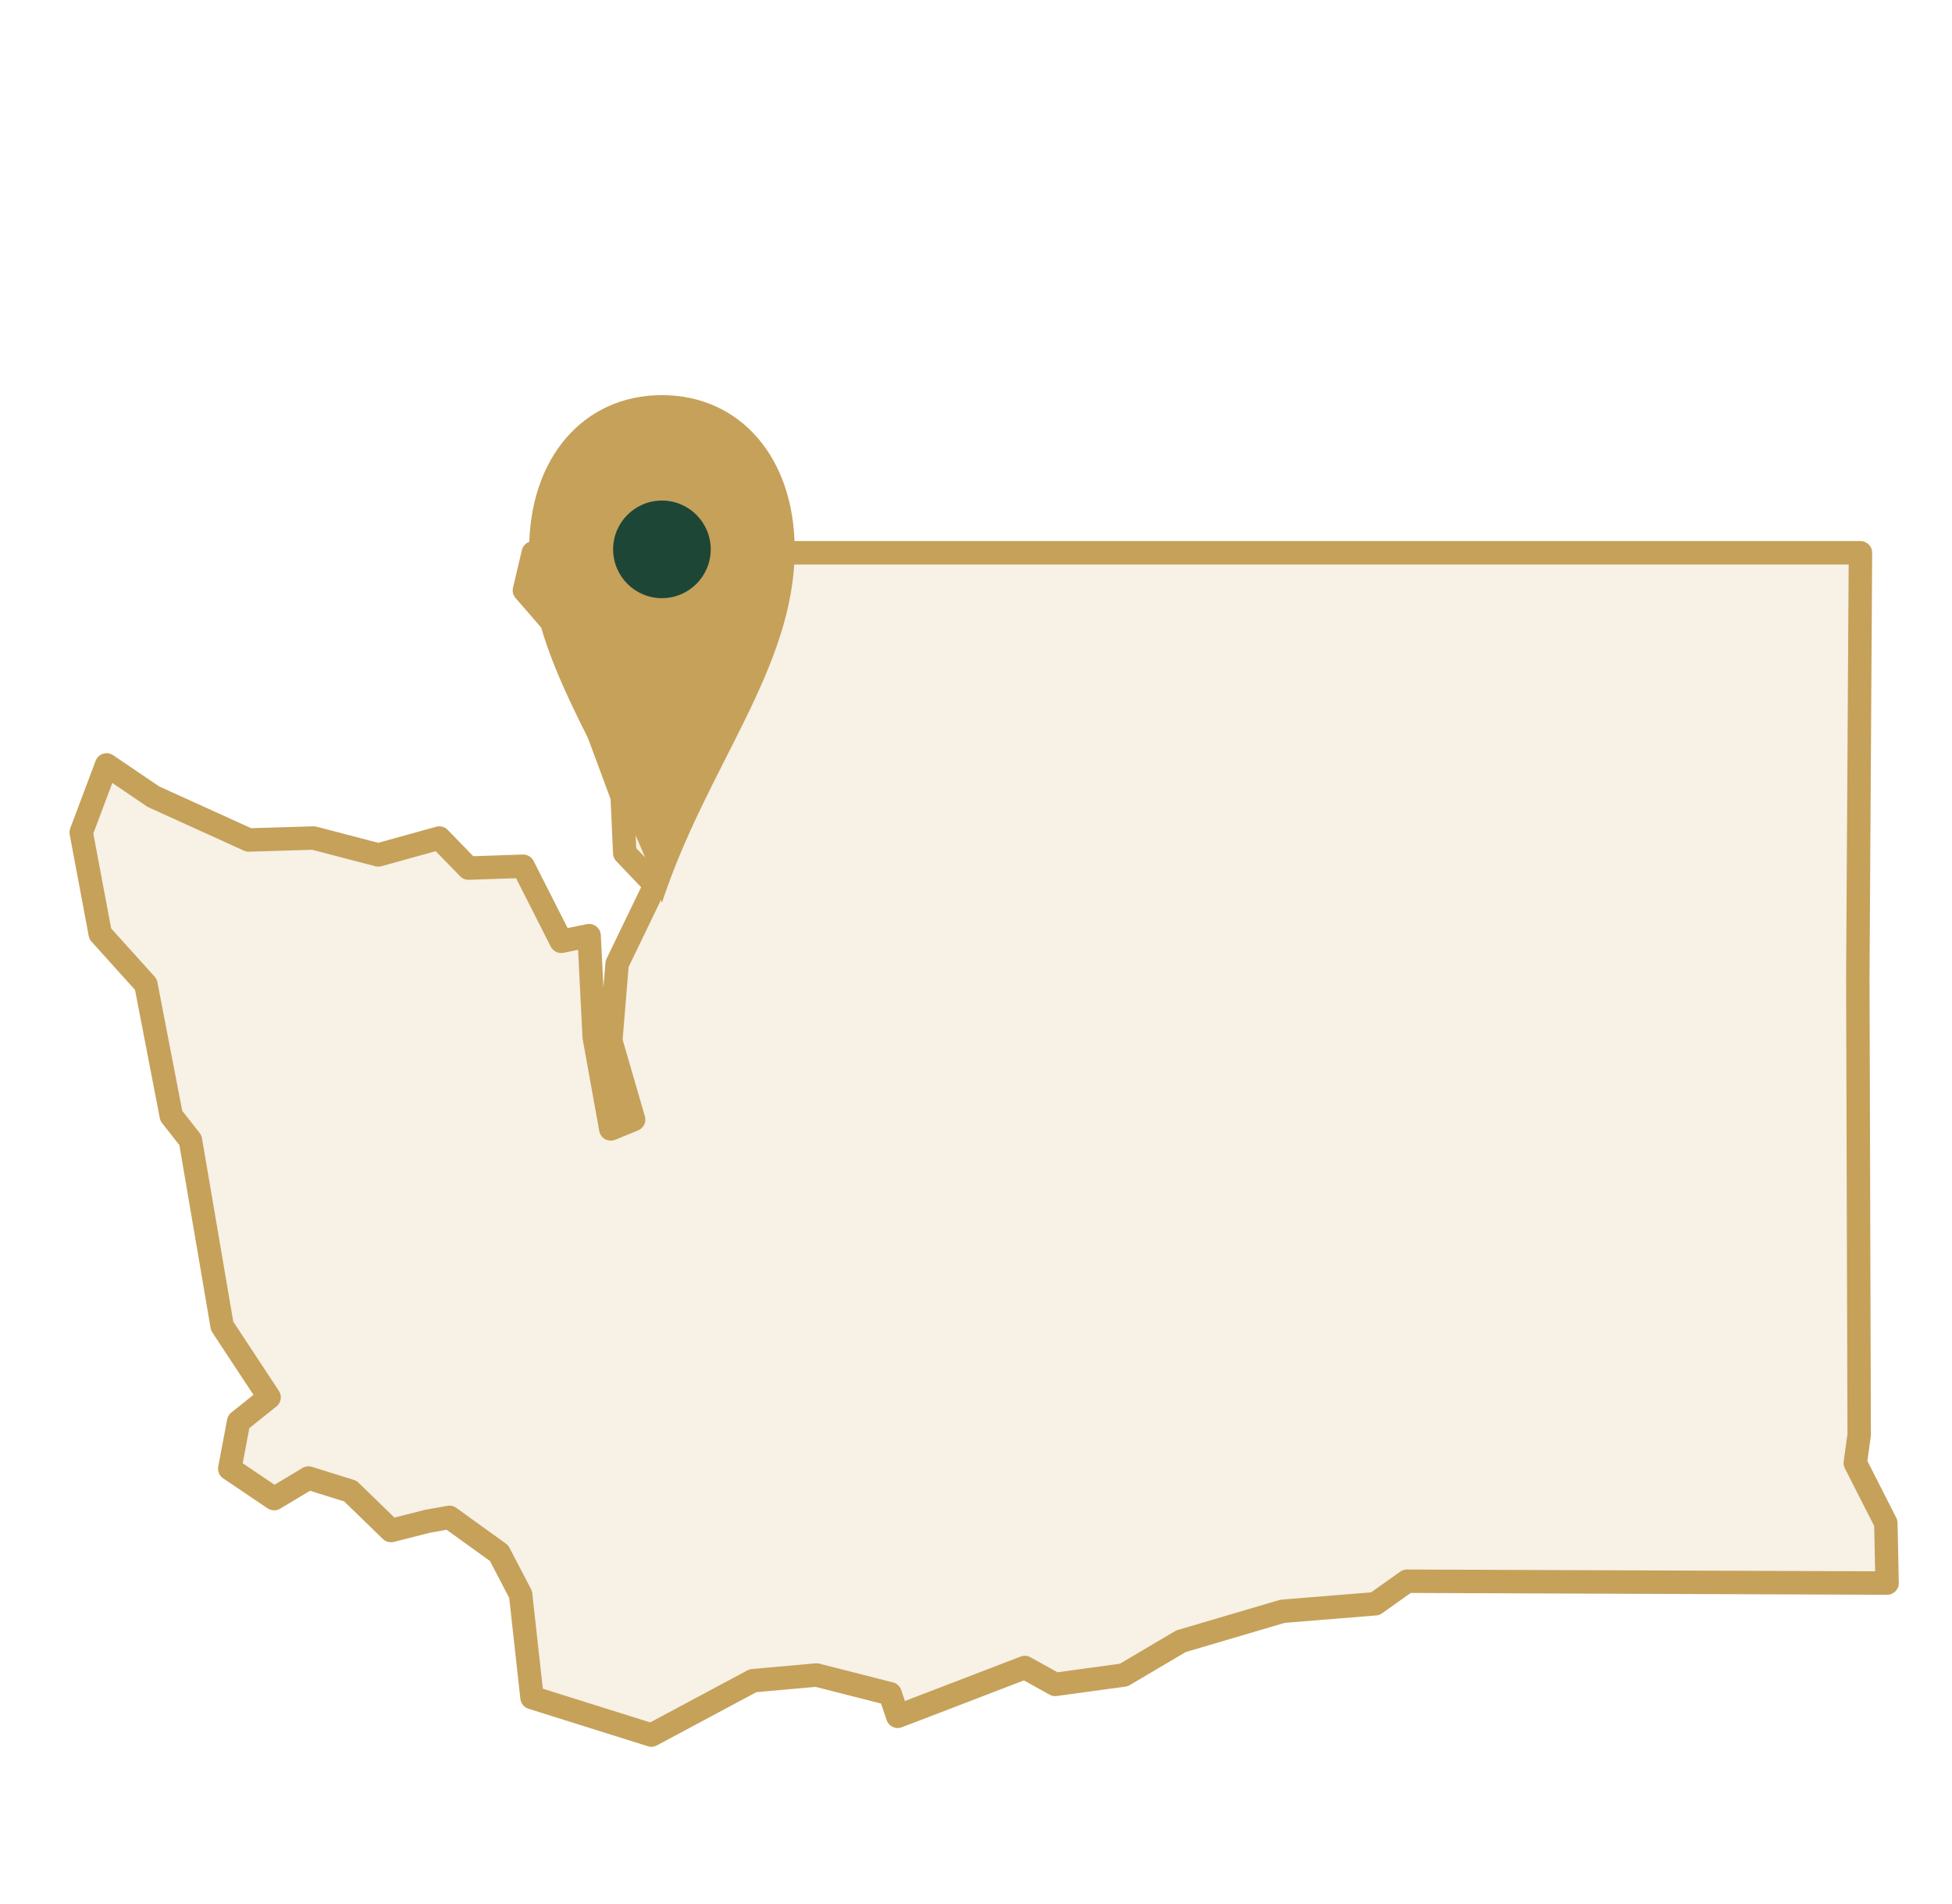
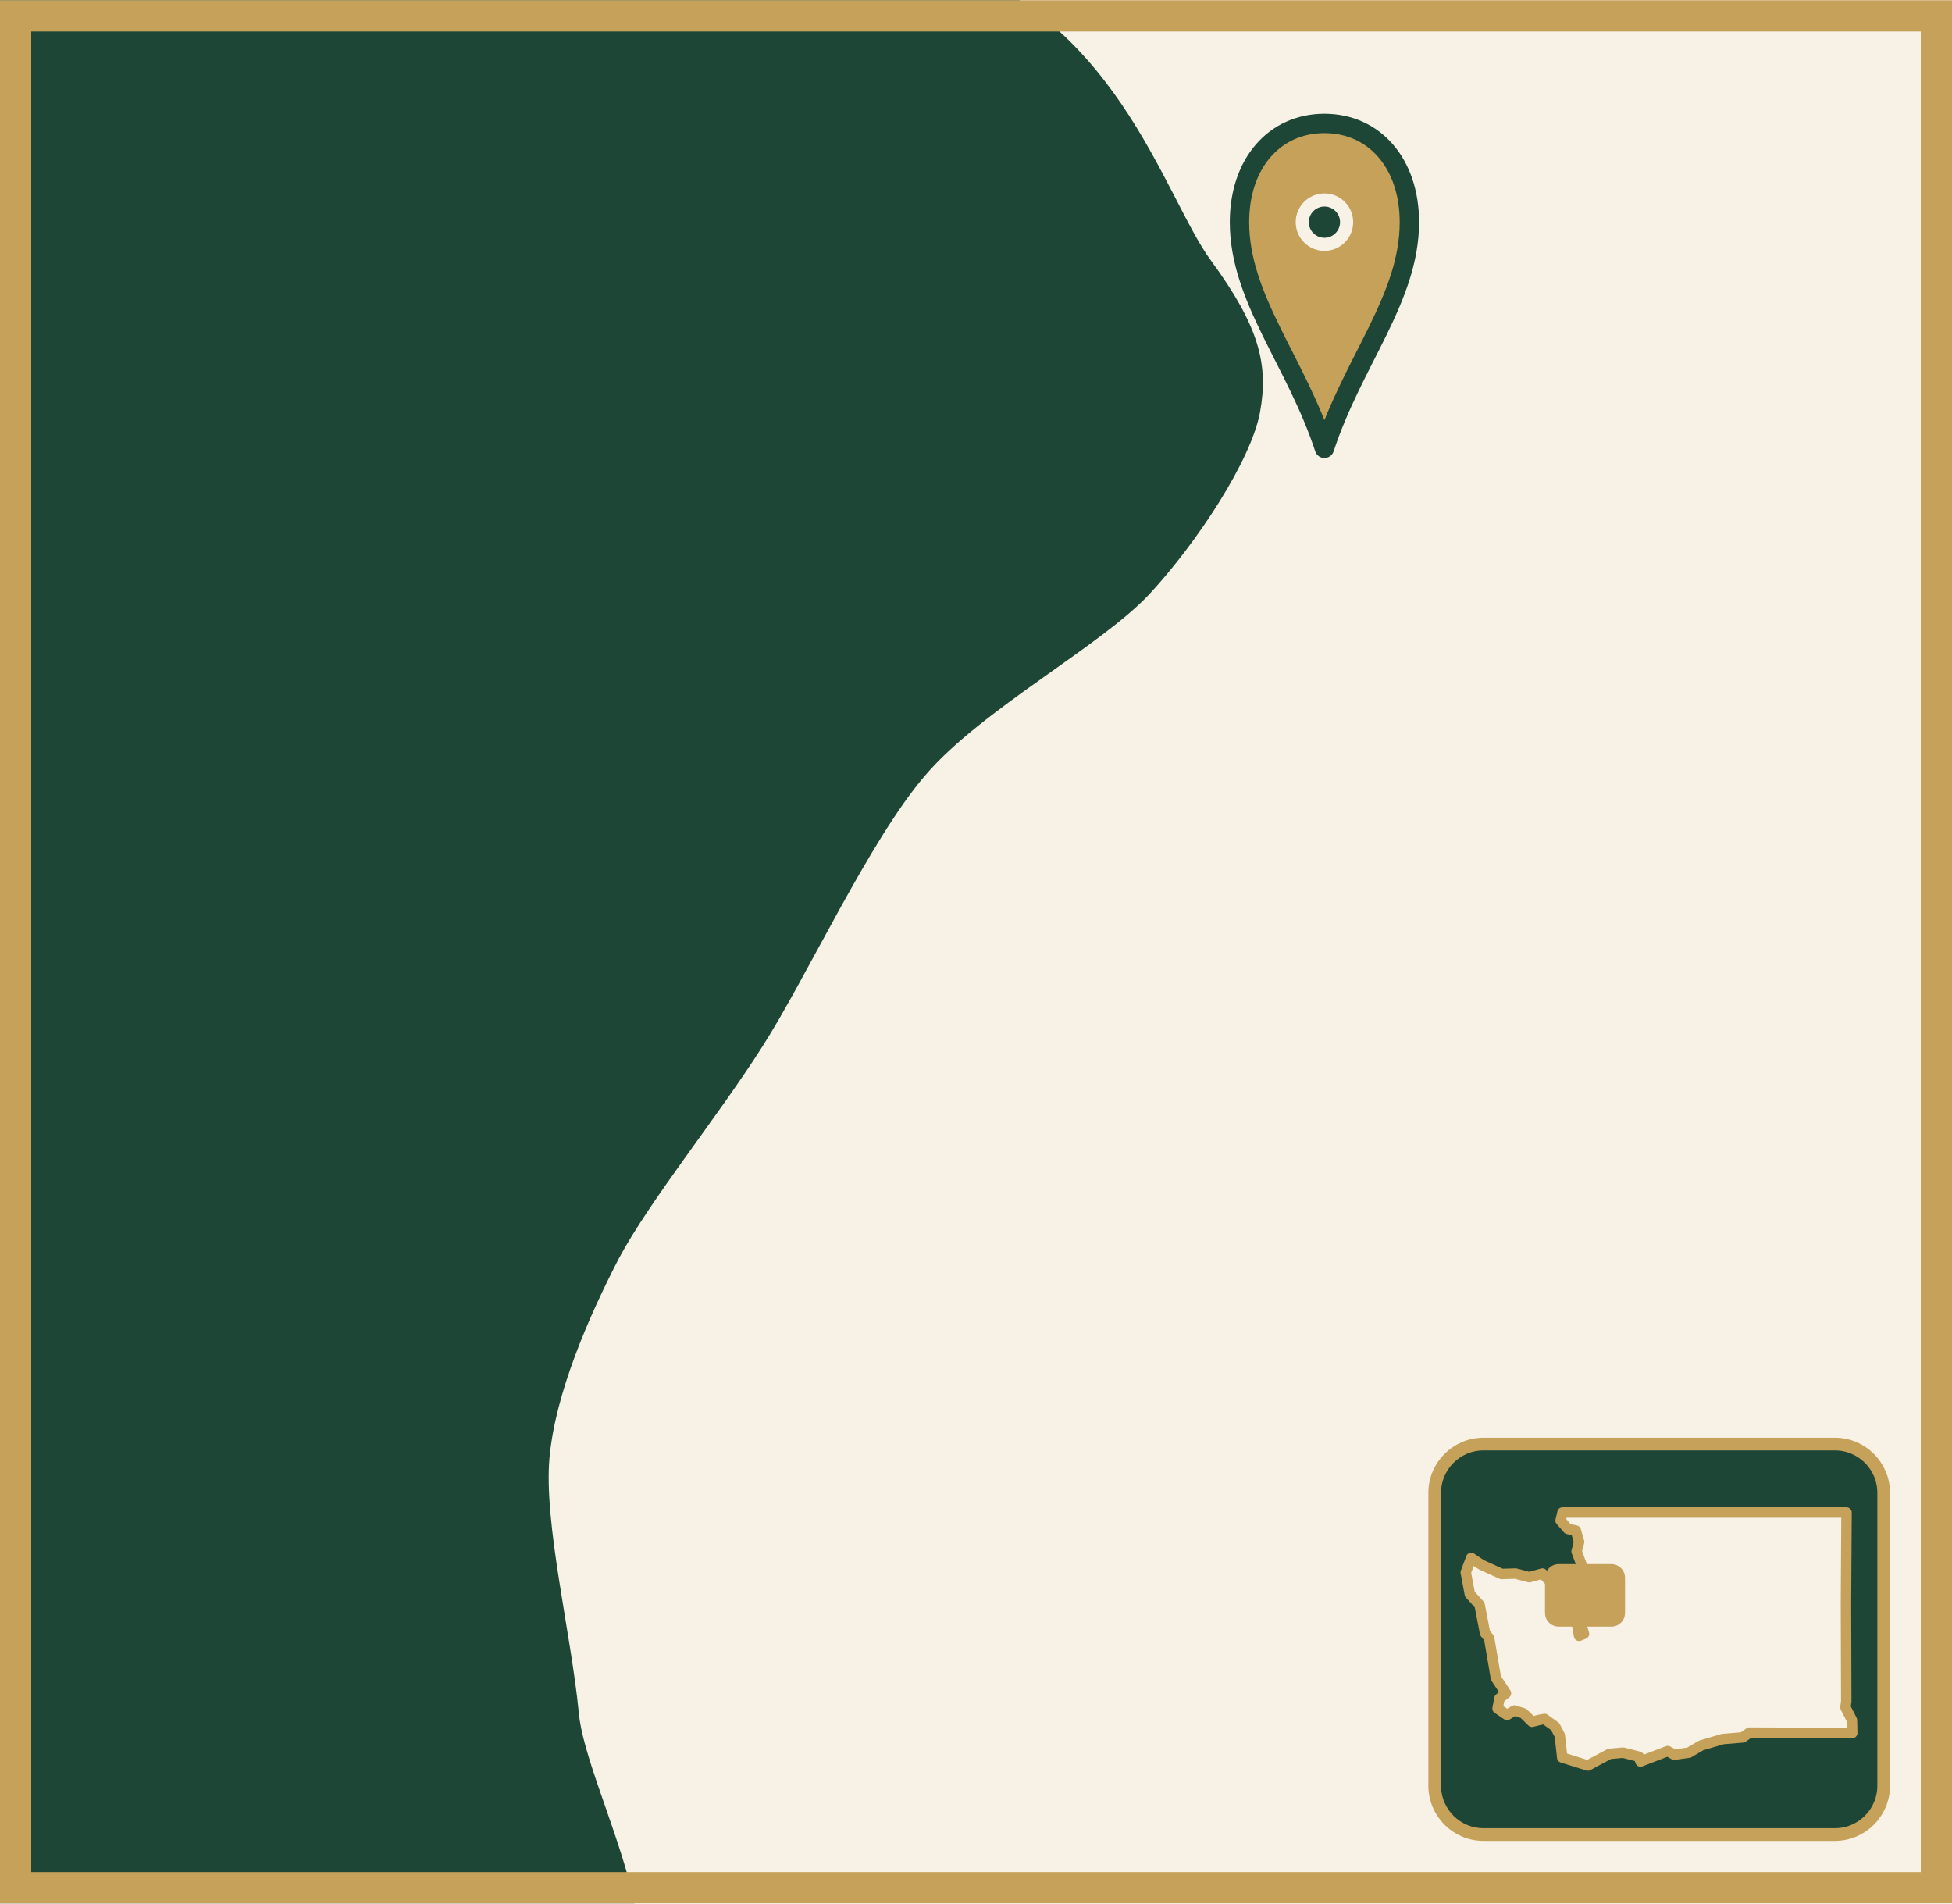
<svg xmlns="http://www.w3.org/2000/svg" viewBox="0 0 200 194.95" width="1200" height="1170">
-   <path fill="#f7f1e6" stroke="#c6a15a" stroke-width="2.4" stroke-linejoin="round" d="M190.62,56.60 190.35,100.05 190.49,146.96 190.09,149.84 193.22,155.99 193.35,162.14 144.16,161.95 140.91,164.26 131.41,165.03 121.00,168.10 115.14,171.56 108.12,172.52 105.00,170.79 91.98,175.79 91.20,173.48 83.66,171.56 77.15,172.14 66.74,177.71 54.51,173.87 53.34,163.30 51.13,159.07 46.05,155.41 43.84,155.80 40.06,156.76 35.90,152.72 31.61,151.38 28.09,153.49 23.54,150.42 24.45,145.61 27.57,143.11 22.76,135.81 19.51,116.77 17.55,114.28 14.95,100.82 10.27,95.63 8.32,85.25 10.92,78.33 15.73,81.59 25.49,86.02 32.13,85.82 38.76,87.55 45.01,85.82 48.00,88.90 53.60,88.71 57.50,96.40 60.36,95.82 60.88,106.20 62.58,115.62 64.92,114.66 62.58,106.59 63.23,98.70 67.13,90.63 64.01,87.36 63.75,81.59 61.40,75.25 62.58,70.64 61.01,65.25 57.24,64.49 53.73,60.45 54.64,56.60Z" />
-   <g transform="translate(67.82 92.45)">
-     <path fill="#c6a15a" d="M0,0 C-4.6,-14 -13.6,-24 -13.6,-36.2 C-13.6,-45.6 -8,-52 0,-52 C8,-52 13.6,-45.6 13.6,-36.2 C13.6,-24 4.6,-14 0,0 Z" />
-     <circle cx="0" cy="-36.2" r="5" fill="#1e4636" />
+   <defs>
+     <clipPath id="card">
+       <rect width="200" height="194.95" />
+     </clipPath>
+   </defs>
+   <g clip-path="url(#card)">
+     <rect width="200" height="194.95" fill="#f7f1e6" />
+     <path fill="#1e4636" d="M94.8,-4.2 C114.2,0.7 119.2,20.1 124.1,26.7 C129.0,33.4 130.0,37.3 129.1,42.2 C128.2,47.1 122.7,55.5 117.8,60.8 C112.9,66.1 100.5,72.7 94.8,79.4 C89.1,86.0 82.6,100.2 78.1,107.2 C73.6,114.3 66.6,122.9 63.4,128.9 C60.3,134.9 56.9,142.7 56.3,149.3 C55.7,156.0 58.5,167.2 59.3,175.4 C60.0,183.5 71.5,202.4 61.4,206.3 C51.2,210.3 -1.5,233.6 -12.0,202.9 C-22.5,172.3 -27.3,21.6 -12.0,-8.0 C3.3,-37.6 75.4,-9.2 94.8,-4.2 Z" />
+     <g transform="translate(147.0 147.9)">
+       <rect width="46.0" height="40.0" rx="5" fill="#1e4636" stroke="#c6a15a" stroke-width="1.3" />
+       <path fill="#f7f1e6" stroke="#c6a15a" stroke-width="5" stroke-linejoin="round" transform="translate(1.4 -5.1) scale(0.214)" d="M190.62,56.60 190.35,100.05 190.49,146.96 190.09,149.84 193.22,155.99 193.35,162.14 144.16,161.95 140.91,164.26 131.41,165.03 121.00,168.10 115.14,171.56 108.12,172.52 105.00,170.79 91.98,175.79 91.20,173.48 83.66,171.56 77.15,172.14 66.74,177.71 54.51,173.87 53.34,163.30 51.13,159.07 46.05,155.41 43.84,155.80 40.06,156.76 35.90,152.72 31.61,151.38 28.09,153.49 23.54,150.42 24.45,145.61 27.57,143.11 22.76,135.81 19.51,116.77 17.55,114.28 14.95,100.82 10.27,95.63 8.32,85.25 10.92,78.33 15.73,81.59 25.49,86.02 32.13,85.82 38.76,87.55 45.01,85.82 48.00,88.90 53.60,88.71 57.50,96.40 60.36,95.82 60.88,106.20 62.58,115.62 64.92,114.66 62.58,106.59 63.23,98.70 67.13,90.63 64.01,87.36 63.75,81.59 61.40,75.25 62.58,70.64 61.01,65.25 57.24,64.49 53.73,60.45 54.64,56.60Z" />
+       <rect x="11.3" y="12.3" width="8.2" height="6.4" rx="1.4" fill="#c6a15a" />
+     </g>
+     <g transform="translate(135.7 45.9) scale(0.64)">
+       <path fill="#c6a15a" stroke="#1e4636" stroke-width="3.1" stroke-linejoin="round" d="M0,0 C-4.6,-14 -13.6,-24 -13.6,-36.2 C-13.6,-45.6 -8,-52 0,-52 C8,-52 13.6,-45.6 13.6,-36.2 C13.6,-24 4.6,-14 0,0 Z" />
+       <circle cx="0" cy="-36.2" r="4.6" fill="#f7f1e6" />
+       <circle cx="0" cy="-36.2" r="2.5" fill="#1e4636" />
+     </g>
  </g>
+   <rect x="1.6" y="1.6" width="196.8" height="191.75" fill="none" stroke="#c6a15a" stroke-width="3.2" />
</svg>
